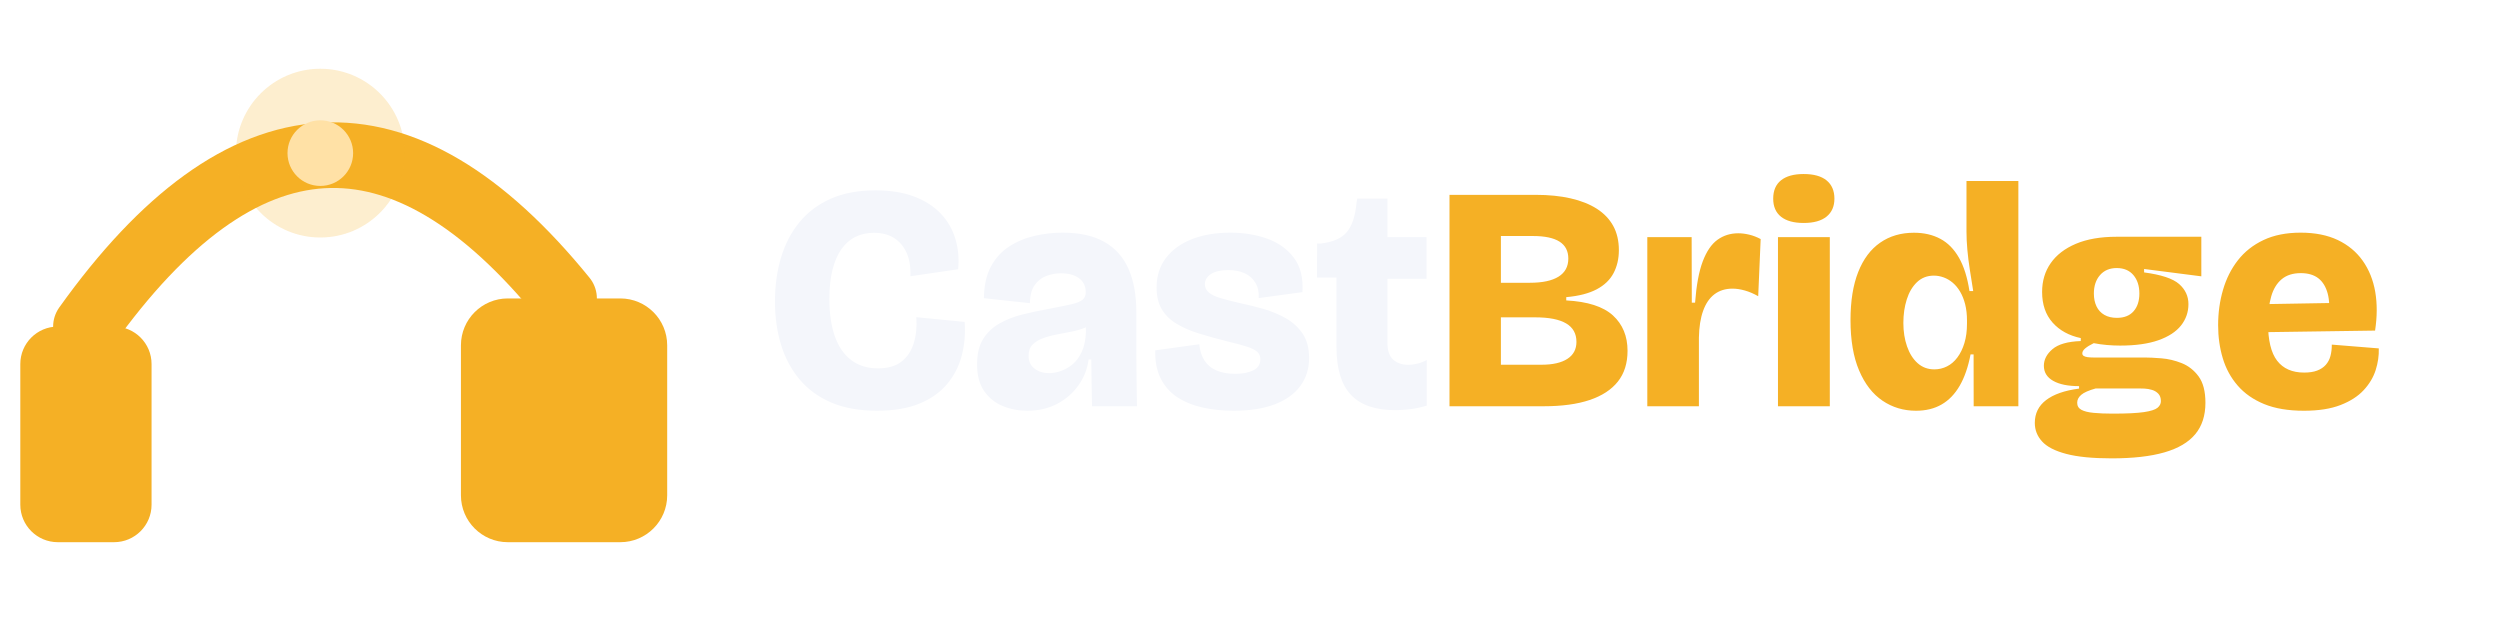
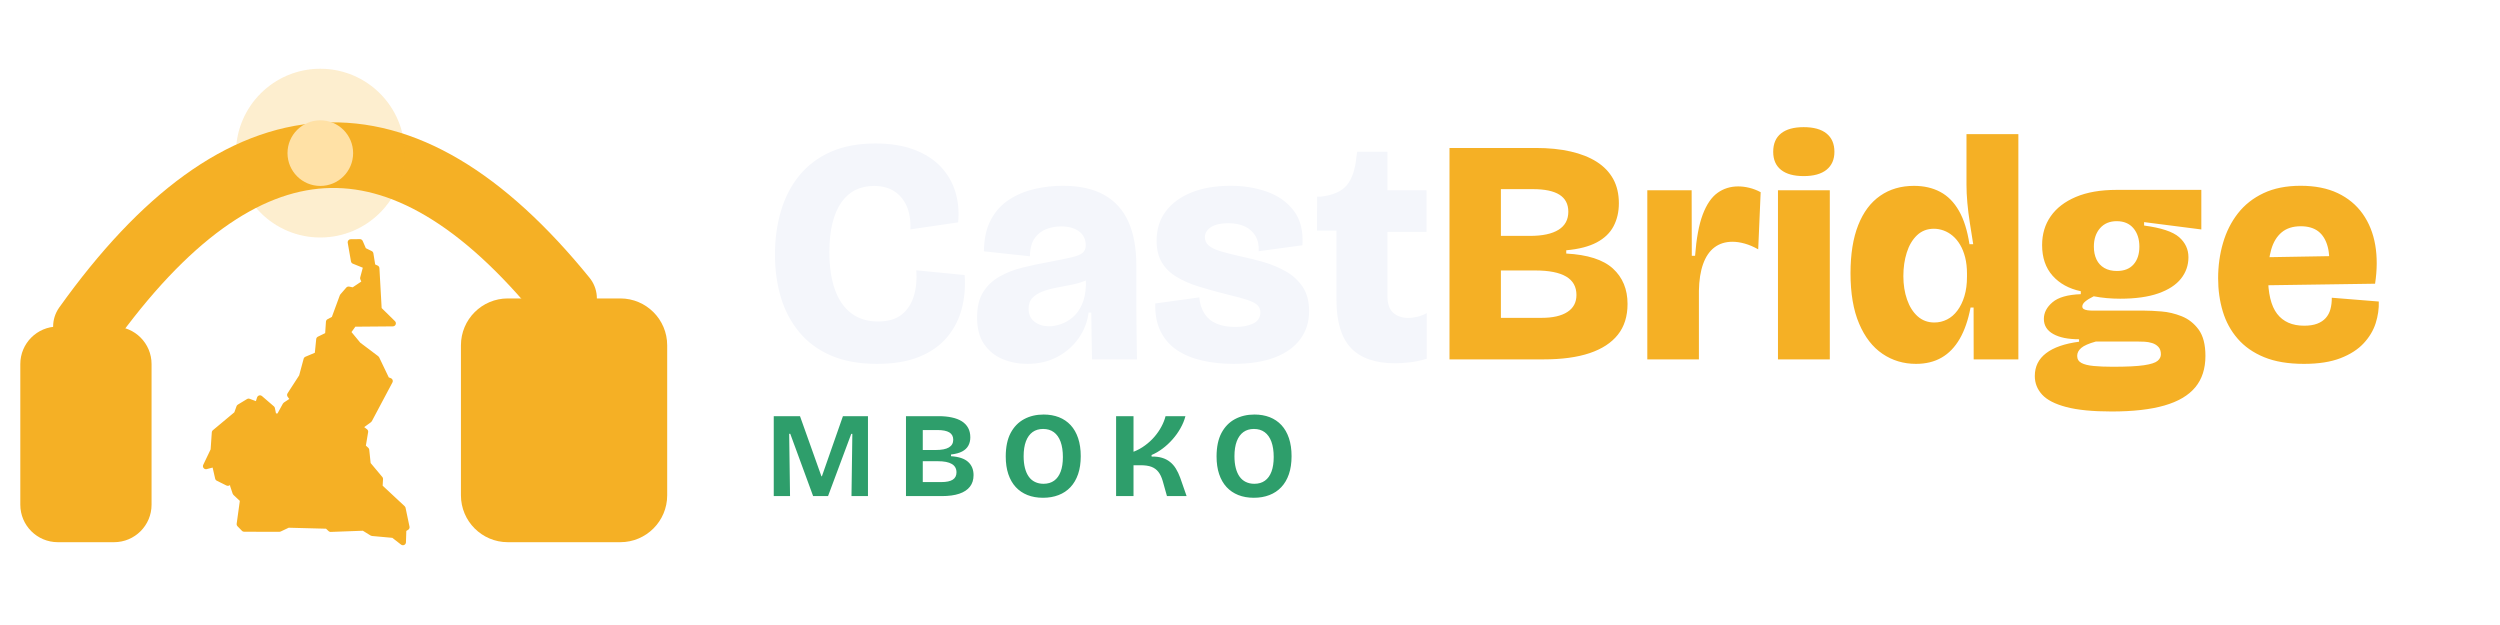
<svg xmlns="http://www.w3.org/2000/svg" viewBox="0 0 640 160" width="640" height="160" role="img" aria-label="CastBridge">
  <g transform="translate(-62 -94) scale(1.2)">
    <path d="M70 148 Q120 78 172 142" fill="none" stroke="#F5B025" stroke-width="14" stroke-linecap="round" />
    <circle cx="120" cy="111" r="18" fill="#F5B025" opacity="0.22" />
    <circle cx="120" cy="111" r="7" fill="#FFE1A6" />
    <rect x="56" y="148" width="28" height="46" rx="8" fill="#F5B025" />
    <rect x="150" y="142" width="44" height="52" rx="10" fill="#F5B025" />
+     <polygon points="95.61,177.78 97.24,174.37 97.50,170.61 102.21,166.68 102.74,165.21 104.70,164.02 106.67,164.76 107.13,163.32 109.67,165.51 110.01,167.15 111.24,167.21 112.59,164.75 114.31,163.61 113.56,162.59 116.09,158.68 117.07,155.04 119.44,154.04 119.77,150.74 121.66,149.82 121.85,147.00 122.99,146.40 124.77,141.56 126.03,140.11 127.04,140.32 129.55,138.64 129.14,137.68 129.84,135.06 127.18,133.98 126.49,130.02 128.45,130.00 129.21,131.76 130.68,132.48 131.12,135.20 131.96,135.58 132.45,144.34 135.47,147.31 127.14,147.38 125.83,149.20 128.07,151.91 131.97,154.85 134.13,159.36 134.81,159.62 130.42,167.88 128.28,169.44 129.56,170.42 129.02,173.64 129.79,174.34 130.11,177.38 132.73,180.51 132.63,182.21 137.55,186.80 138.39,190.81 137.71,191.23 137.62,194.00 135.61,192.44 131.08,192.03 129.25,190.90 122.21,191.16 121.48,190.48 113.12,190.26 111.26,191.14 103.75,191.12 102.80,190.15 103.52,184.94 101.92,183.45 101.39,181.87 102.55,180.11 100.27,181.33 98.20,180.30 97.51,177.28" fill="#F5B025" stroke="#F5B025" stroke-width="1.3" stroke-linejoin="round" opacity="1" />
  </g>
-   <path d="M224.5 105.15Q217.69 105.15 212.74 103.02Q207.79 100.88 204.6 97.02Q201.41 93.16 199.9 88.1Q198.39 83.04 198.39 77.17Q198.39 71.15 199.94 65.95Q201.49 60.76 204.65 56.9Q207.81 53.04 212.65 50.88Q217.48 48.73 224.14 48.73Q229.83 48.73 234.03 50.32Q238.23 51.92 240.86 54.71Q243.49 57.51 244.59 61.18Q245.68 64.84 245.28 68.93L233.06 70.72Q233.2 67.24 232.11 64.76Q231.01 62.29 228.9 60.94Q226.79 59.6 223.72 59.6Q221.12 59.6 219.01 60.63Q216.91 61.66 215.41 63.77Q213.92 65.88 213.12 69.06Q212.32 72.24 212.32 76.54Q212.32 82.12 213.72 86.09Q215.12 90.06 217.91 92.18Q220.7 94.3 224.75 94.3Q228.61 94.3 230.81 92.55Q233.01 90.81 233.93 87.82Q234.84 84.83 234.58 81.2L246.95 82.41Q247.28 86.9 246.22 90.99Q245.16 95.08 242.49 98.28Q239.83 101.49 235.38 103.32Q230.93 105.15 224.5 105.15ZM262.98 105.15Q259.65 105.15 256.72 103.95Q253.8 102.76 251.97 100.15Q250.13 97.54 250.13 93.26Q250.13 89.29 251.67 86.81Q253.21 84.32 255.85 82.82Q258.5 81.31 261.74 80.51Q264.99 79.7 268.34 79.1Q272.29 78.35 274.33 77.88Q276.37 77.4 277.16 76.72Q277.95 76.04 277.95 74.82Q277.95 72.5 276.23 71.23Q274.52 69.96 271.58 69.96Q269.69 69.96 267.87 70.64Q266.06 71.32 264.88 72.98Q263.7 74.64 263.66 77.61L251.88 76.34Q251.94 71.46 253.69 68.21Q255.45 64.95 258.4 63.07Q261.34 61.18 264.89 60.37Q268.43 59.56 272.04 59.56Q278.53 59.56 282.71 61.92Q286.88 64.28 288.89 68.81Q290.9 73.33 290.9 79.88V87.41Q290.9 90.16 290.92 92.94Q290.94 95.73 290.98 98.49Q291.01 101.24 291.07 104H279.56Q279.5 101.23 279.45 98.26Q279.39 95.29 279.37 92.03H278.68Q278.22 95.62 276.11 98.61Q274.01 101.59 270.66 103.37Q267.31 105.15 262.98 105.15ZM268.56 95.53Q269.96 95.53 271.55 94.99Q273.13 94.46 274.56 93.28Q275.99 92.1 276.93 90.06Q277.88 88.02 277.99 85.09L277.96 82.35L280.09 82.22Q279.28 83.27 277.71 83.91Q276.13 84.55 274.23 84.91Q272.34 85.28 270.43 85.65Q268.52 86.01 266.91 86.62Q265.3 87.23 264.31 88.25Q263.32 89.27 263.32 91.06Q263.32 93.22 264.85 94.37Q266.37 95.53 268.56 95.53ZM315.79 105.15Q311.44 105.15 307.75 104.3Q304.05 103.45 301.32 101.64Q298.6 99.82 297.12 96.85Q295.64 93.87 295.74 89.69L307.01 88.13Q307.25 90.62 308.37 92.33Q309.5 94.04 311.48 94.87Q313.45 95.7 316.28 95.7Q318.96 95.7 320.8 94.83Q322.65 93.95 322.65 91.95Q322.65 90.84 321.92 90.13Q321.2 89.42 319.39 88.8Q317.58 88.19 314.27 87.41Q310.28 86.41 306.95 85.38Q303.61 84.35 301.17 82.86Q298.72 81.38 297.41 79.15Q296.09 76.93 296.09 73.62Q296.09 69.19 298.47 66.06Q300.84 62.93 305.09 61.24Q309.35 59.56 315.01 59.56Q320.08 59.56 324.38 61.09Q328.69 62.62 331.23 65.98Q333.77 69.34 333.42 74.79L322.23 76.31Q322.36 74.04 321.4 72.42Q320.44 70.8 318.67 69.97Q316.91 69.14 314.42 69.14Q311.57 69.14 310.01 70.15Q308.45 71.17 308.45 72.74Q308.45 73.99 309.43 74.85Q310.42 75.71 312.46 76.32Q314.5 76.93 317.67 77.65Q320.54 78.24 323.6 79.13Q326.65 80.03 329.27 81.53Q331.89 83.04 333.51 85.47Q335.13 87.91 335.13 91.67Q335.13 95.75 332.89 98.8Q330.66 101.85 326.36 103.5Q322.06 105.15 315.79 105.15ZM357.18 105Q349.55 105 345.84 101.08Q342.14 97.15 342.14 88.83V71.04H337.14L337.18 62.34H338.13Q342.81 61.8 344.8 59.39Q346.8 56.99 347.26 52.01L347.45 50.84H355.18V60.7H365.19V71.38H355.18V87.71Q355.18 90.77 356.67 92.08Q358.16 93.39 360.48 93.39Q361.69 93.39 362.95 93.07Q364.21 92.74 365.25 92.16V103.84Q362.69 104.59 360.69 104.79Q358.69 105 357.18 105Z" fill="#F4F6FB" />
-   <path d="M371.07 104V49.88H393.14Q398.16 49.88 402.08 50.78Q406 51.67 408.77 53.43Q411.54 55.2 412.99 57.84Q414.43 60.49 414.43 64.05Q414.43 67.32 413.08 69.9Q411.73 72.48 408.76 74.06Q405.78 75.64 400.96 76.07V76.91Q409.17 77.34 412.91 80.75Q416.65 84.17 416.65 89.81Q416.65 94.57 414.17 97.69Q411.7 100.8 406.95 102.4Q402.2 104 395.19 104ZM384.23 93.37H394.63Q398.95 93.37 401.26 91.86Q403.57 90.36 403.57 87.52Q403.57 84.35 400.94 82.8Q398.31 81.24 393.02 81.24H384.23ZM384.23 72.39H391.62Q396.49 72.39 398.99 70.82Q401.49 69.26 401.49 66.2Q401.49 63.29 399.23 61.85Q396.97 60.42 392.43 60.42H384.23ZM421.71 104V81.05V60.7H433.06L433.1 77.49H433.94Q434.44 70.8 435.9 66.92Q437.37 63.04 439.68 61.38Q441.99 59.72 444.99 59.72Q446.33 59.72 447.79 60.07Q449.26 60.42 450.73 61.2L450.1 75.83Q448.38 74.85 446.69 74.37Q445.01 73.89 443.52 73.89Q440.8 73.89 438.9 75.33Q437.01 76.76 436 79.57Q434.99 82.38 434.92 86.44V104ZM455.16 104V60.7H468.43V104ZM461.73 57.08Q457.96 57.08 455.95 55.49Q453.94 53.89 453.94 50.86Q453.94 47.75 455.95 46.15Q457.96 44.55 461.73 44.55Q465.59 44.55 467.6 46.18Q469.61 47.82 469.61 50.86Q469.61 53.82 467.6 55.45Q465.59 57.08 461.73 57.08ZM490.5 105.15Q485.71 105.15 481.91 102.57Q478.12 100 475.93 94.84Q473.73 89.68 473.73 81.93Q473.73 74.62 475.7 69.64Q477.67 64.65 481.33 62.12Q484.98 59.58 489.98 59.58Q493.81 59.58 496.71 61.13Q499.61 62.67 501.49 65.97Q503.38 69.26 504.18 74.51H505.14Q504.7 71.73 504.28 69.06Q503.86 66.39 503.64 63.91Q503.42 61.43 503.42 59.31V46.33H516.7V87.74V104H505.26L505.24 90.73H504.46Q503.55 95.51 501.7 98.72Q499.84 101.94 497.06 103.54Q494.29 105.15 490.5 105.15ZM495.19 94.56Q496.91 94.56 498.44 93.79Q499.96 93.03 501.09 91.51Q502.23 89.99 502.89 87.82Q503.55 85.65 503.55 82.83V82.06Q503.55 79.76 503.08 77.89Q502.6 76.02 501.78 74.65Q500.97 73.28 499.89 72.37Q498.81 71.46 497.57 71.01Q496.33 70.56 495.07 70.56Q492.5 70.56 490.74 72.24Q488.99 73.92 488.13 76.66Q487.26 79.4 487.26 82.68Q487.26 85.96 488.2 88.67Q489.14 91.39 490.91 92.97Q492.69 94.56 495.19 94.56ZM540.58 117.34Q533.29 117.34 528.97 116.2Q524.64 115.06 522.78 113.02Q520.91 110.98 520.91 108.26Q520.91 104.63 523.8 102.42Q526.69 100.21 532.24 99.48V98.85Q528 98.85 525.62 97.5Q523.23 96.16 523.23 93.63Q523.23 91.26 525.44 89.38Q527.65 87.49 532.68 87.31V86.55Q528.14 85.59 525.46 82.58Q522.78 79.56 522.78 74.74Q522.78 70.52 524.98 67.37Q527.17 64.22 531.43 62.41Q535.69 60.61 541.82 60.61H563.54V70.74L548.89 68.86V69.74Q555.45 70.61 557.85 72.71Q560.24 74.81 560.24 77.86Q560.24 80.93 558.33 83.34Q556.42 85.74 552.52 87.11Q548.63 88.47 542.76 88.47Q541.1 88.47 539.36 88.32Q537.63 88.17 536 87.85Q534.62 88.52 533.85 89.16Q533.07 89.8 533.07 90.46Q533.07 90.88 533.42 91.11Q533.76 91.33 534.4 91.43Q535.04 91.52 535.88 91.52H549.01Q550.72 91.52 553.32 91.73Q555.91 91.93 558.51 92.96Q561.11 94 562.85 96.37Q564.59 98.75 564.59 103.11Q564.59 108.02 561.99 111.15Q559.38 114.29 554.08 115.81Q548.78 117.34 540.58 117.34ZM540.86 105.89Q546.24 105.89 548.86 105.5Q551.48 105.11 552.34 104.38Q553.19 103.66 553.19 102.7Q553.19 101.5 552.55 100.81Q551.91 100.12 550.94 99.82Q549.97 99.53 549.02 99.48Q548.08 99.44 547.49 99.44H536.51Q533.81 100.19 532.79 101.08Q531.76 101.96 531.76 103.11Q531.76 104.33 532.85 104.92Q533.94 105.5 535.97 105.69Q538.01 105.89 540.86 105.89ZM541.93 81.37Q544.71 81.37 546.19 79.69Q547.68 78.01 547.68 75.14Q547.68 72.23 546.15 70.42Q544.62 68.62 541.88 68.62Q539.18 68.62 537.61 70.42Q536.03 72.23 536.03 75.14Q536.03 77.02 536.71 78.44Q537.39 79.85 538.72 80.61Q540.04 81.37 541.93 81.37ZM589.81 105.15Q583.78 105.15 579.62 103.44Q575.46 101.73 572.84 98.7Q570.22 95.68 569.03 91.71Q567.84 87.75 567.84 83.24Q567.84 78.48 569.09 74.21Q570.33 69.93 572.89 66.64Q575.46 63.34 579.46 61.45Q583.46 59.56 588.97 59.56Q594.48 59.56 598.46 61.44Q602.43 63.33 604.85 66.74Q607.27 70.16 608.06 74.71Q608.84 79.25 608.02 84.63L576.19 85.09V77.92L598.31 77.54L596.08 81.56Q596.58 77.73 595.89 75.15Q595.2 72.57 593.5 71.24Q591.79 69.92 589 69.92Q585.99 69.92 584.12 71.47Q582.25 73.03 581.43 75.88Q580.61 78.73 580.61 82.65Q580.61 89.31 582.94 92.34Q585.28 95.38 589.86 95.38Q591.87 95.38 593.21 94.86Q594.55 94.35 595.39 93.41Q596.23 92.47 596.59 91.15Q596.95 89.83 596.94 88.22L608.97 89.19Q609.06 91.95 608.17 94.75Q607.27 97.55 605.09 99.89Q602.91 102.24 599.17 103.69Q595.42 105.15 589.81 105.15Z" fill="#F5B025" />
+   <path d="M224.5 93.15Q217.69 93.15 212.74 91.02Q207.79 88.88 204.6 85.02Q201.41 81.16 199.9 76.1Q198.39 71.04 198.39 65.17Q198.39 59.15 199.94 53.95Q201.49 48.76 204.65 44.9Q207.81 41.04 212.65 38.88Q217.48 36.73 224.14 36.73Q229.83 36.73 234.03 38.32Q238.23 39.92 240.86 42.71Q243.49 45.51 244.59 49.18Q245.68 52.84 245.28 56.93L233.06 58.72Q233.2 55.24 232.11 52.76Q231.01 50.29 228.9 48.94Q226.79 47.6 223.72 47.6Q221.12 47.6 219.01 48.63Q216.91 49.66 215.41 51.77Q213.92 53.88 213.12 57.06Q212.32 60.24 212.32 64.54Q212.32 70.12 213.72 74.09Q215.12 78.06 217.91 80.18Q220.7 82.3 224.75 82.3Q228.61 82.3 230.81 80.55Q233.01 78.81 233.93 75.82Q234.84 72.83 234.58 69.2L246.95 70.41Q247.28 74.9 246.22 78.99Q245.16 83.08 242.49 86.28Q239.83 89.49 235.38 91.32Q230.93 93.15 224.5 93.15ZM262.98 93.15Q259.65 93.15 256.72 91.95Q253.8 90.76 251.97 88.15Q250.13 85.54 250.13 81.26Q250.13 77.29 251.67 74.81Q253.21 72.32 255.85 70.82Q258.5 69.31 261.74 68.51Q264.99 67.7 268.34 67.1Q272.29 66.35 274.33 65.88Q276.37 65.4 277.16 64.72Q277.95 64.04 277.95 62.82Q277.95 60.5 276.23 59.23Q274.52 57.96 271.58 57.96Q269.69 57.96 267.87 58.64Q266.06 59.32 264.88 60.98Q263.7 62.64 263.66 65.61L251.88 64.34Q251.94 59.46 253.69 56.21Q255.45 52.95 258.4 51.07Q261.34 49.18 264.89 48.37Q268.43 47.56 272.04 47.56Q278.53 47.56 282.71 49.92Q286.88 52.28 288.89 56.81Q290.9 61.33 290.9 67.88V75.41Q290.9 78.16 290.92 80.94Q290.94 83.73 290.98 86.49Q291.01 89.24 291.07 92H279.56Q279.5 89.23 279.45 86.26Q279.39 83.29 279.37 80.03H278.68Q278.22 83.62 276.11 86.61Q274.01 89.59 270.66 91.37Q267.31 93.15 262.98 93.15ZM268.56 83.53Q269.96 83.53 271.55 82.99Q273.13 82.46 274.56 81.28Q275.99 80.1 276.93 78.06Q277.88 76.02 277.99 73.09L277.96 70.35L280.09 70.22Q279.28 71.27 277.71 71.91Q276.13 72.55 274.23 72.91Q272.34 73.28 270.43 73.65Q268.52 74.01 266.91 74.62Q265.3 75.23 264.31 76.25Q263.32 77.27 263.32 79.06Q263.32 81.22 264.85 82.37Q266.37 83.53 268.56 83.53ZM315.79 93.15Q311.44 93.15 307.75 92.3Q304.05 91.45 301.32 89.64Q298.6 87.82 297.12 84.85Q295.64 81.87 295.74 77.69L307.01 76.13Q307.25 78.62 308.37 80.33Q309.5 82.04 311.48 82.87Q313.45 83.7 316.28 83.7Q318.96 83.7 320.8 82.83Q322.65 81.95 322.65 79.95Q322.65 78.84 321.92 78.13Q321.2 77.42 319.39 76.8Q317.58 76.19 314.27 75.41Q310.28 74.41 306.95 73.38Q303.61 72.35 301.17 70.86Q298.72 69.38 297.41 67.15Q296.09 64.93 296.09 61.62Q296.09 57.19 298.47 54.06Q300.84 50.93 305.09 49.24Q309.35 47.56 315.01 47.56Q320.08 47.56 324.38 49.09Q328.69 50.62 331.23 53.98Q333.77 57.34 333.42 62.79L322.23 64.31Q322.36 62.04 321.4 60.42Q320.44 58.8 318.67 57.97Q316.91 57.14 314.42 57.14Q311.57 57.14 310.01 58.15Q308.45 59.17 308.45 60.74Q308.45 61.99 309.43 62.85Q310.42 63.71 312.46 64.32Q314.5 64.93 317.67 65.65Q320.54 66.24 323.6 67.13Q326.65 68.03 329.27 69.53Q331.89 71.04 333.51 73.47Q335.13 75.91 335.13 79.67Q335.13 83.75 332.89 86.8Q330.66 89.85 326.36 91.5Q322.06 93.15 315.79 93.15ZM357.18 93Q349.55 93 345.84 89.08Q342.14 85.15 342.14 76.83V59.04H337.14L337.18 50.34H338.13Q342.81 49.8 344.8 47.39Q346.8 44.99 347.26 40.01L347.45 38.84H355.18V48.7H365.19V59.38H355.18V75.71Q355.18 78.77 356.67 80.08Q358.16 81.39 360.48 81.39Q361.69 81.39 362.95 81.07Q364.21 80.74 365.25 80.16V91.84Q362.69 92.59 360.69 92.79Q358.69 93 357.18 93Z" fill="#F4F6FB" />
+   <path d="M371.07 92V37.88H393.14Q398.16 37.88 402.08 38.78Q406 39.67 408.77 41.43Q411.54 43.2 412.99 45.84Q414.43 48.49 414.43 52.05Q414.43 55.32 413.08 57.9Q411.73 60.48 408.76 62.06Q405.78 63.64 400.96 64.07V64.91Q409.17 65.34 412.91 68.75Q416.65 72.17 416.65 77.81Q416.65 82.57 414.17 85.69Q411.7 88.8 406.95 90.4Q402.2 92 395.19 92ZM384.23 81.37H394.63Q398.95 81.37 401.26 79.86Q403.57 78.36 403.57 75.52Q403.57 72.35 400.94 70.8Q398.31 69.24 393.02 69.24H384.23ZM384.23 60.39H391.62Q396.49 60.39 398.99 58.82Q401.49 57.26 401.49 54.2Q401.49 51.29 399.23 49.85Q396.97 48.42 392.43 48.42H384.23ZM421.71 92V69.05V48.7H433.06L433.1 65.49H433.94Q434.44 58.8 435.9 54.92Q437.37 51.04 439.68 49.38Q441.99 47.72 444.99 47.72Q446.33 47.72 447.79 48.07Q449.26 48.42 450.73 49.2L450.1 63.83Q448.38 62.85 446.69 62.37Q445.01 61.89 443.52 61.89Q440.8 61.89 438.9 63.33Q437.01 64.76 436 67.57Q434.99 70.38 434.92 74.44V92ZM455.16 92V48.7H468.43V92ZM461.73 45.08Q457.96 45.08 455.95 43.49Q453.94 41.89 453.94 38.86Q453.94 35.75 455.95 34.15Q457.96 32.55 461.73 32.55Q465.59 32.55 467.6 34.18Q469.61 35.82 469.61 38.86Q469.61 41.82 467.6 43.45Q465.59 45.08 461.73 45.08ZM490.5 93.15Q485.71 93.15 481.91 90.57Q478.12 88 475.93 82.84Q473.73 77.68 473.73 69.93Q473.73 62.62 475.7 57.64Q477.67 52.65 481.33 50.12Q484.98 47.58 489.98 47.58Q493.81 47.58 496.71 49.13Q499.61 50.67 501.49 53.97Q503.38 57.26 504.18 62.51H505.14Q504.7 59.73 504.28 57.06Q503.86 54.39 503.64 51.91Q503.42 49.43 503.42 47.31V34.33H516.7V75.74V92H505.26L505.24 78.73H504.46Q503.55 83.51 501.7 86.72Q499.84 89.94 497.06 91.54Q494.29 93.15 490.5 93.15ZM495.19 82.56Q496.91 82.56 498.44 81.79Q499.96 81.03 501.09 79.51Q502.23 77.99 502.89 75.82Q503.55 73.65 503.55 70.83V70.06Q503.55 67.76 503.08 65.89Q502.6 64.02 501.78 62.65Q500.97 61.28 499.89 60.37Q498.81 59.46 497.57 59.01Q496.33 58.56 495.07 58.56Q492.5 58.56 490.74 60.24Q488.99 61.92 488.13 64.66Q487.26 67.4 487.26 70.68Q487.26 73.96 488.2 76.67Q489.14 79.39 490.91 80.97Q492.69 82.56 495.19 82.56ZM540.58 105.34Q533.29 105.34 528.97 104.2Q524.64 103.06 522.78 101.02Q520.91 98.98 520.91 96.26Q520.91 92.63 523.8 90.42Q526.69 88.21 532.24 87.48V86.85Q528 86.85 525.62 85.5Q523.23 84.16 523.23 81.63Q523.23 79.26 525.44 77.38Q527.65 75.49 532.68 75.31V74.55Q528.14 73.59 525.46 70.58Q522.78 67.56 522.78 62.74Q522.78 58.52 524.98 55.37Q527.17 52.22 531.43 50.41Q535.69 48.61 541.82 48.61H563.54V58.74L548.89 56.86V57.74Q555.45 58.61 557.85 60.71Q560.24 62.81 560.24 65.86Q560.24 68.93 558.33 71.34Q556.42 73.74 552.52 75.11Q548.63 76.47 542.76 76.47Q541.1 76.47 539.36 76.32Q537.63 76.17 536 75.85Q534.62 76.52 533.85 77.16Q533.07 77.8 533.07 78.46Q533.07 78.88 533.42 79.11Q533.76 79.33 534.4 79.43Q535.04 79.52 535.88 79.52H549.01Q550.72 79.52 553.32 79.73Q555.91 79.93 558.51 80.96Q561.11 82 562.85 84.37Q564.59 86.75 564.59 91.11Q564.59 96.02 561.99 99.15Q559.38 102.29 554.08 103.81Q548.78 105.34 540.58 105.34ZM540.86 93.89Q546.24 93.89 548.86 93.5Q551.48 93.11 552.34 92.38Q553.19 91.66 553.19 90.7Q553.19 89.5 552.55 88.81Q551.91 88.12 550.94 87.82Q549.97 87.53 549.02 87.48Q548.08 87.44 547.49 87.44H536.51Q533.81 88.19 532.79 89.08Q531.76 89.96 531.76 91.11Q531.76 92.33 532.85 92.92Q533.94 93.5 535.97 93.69Q538.01 93.89 540.86 93.89ZM541.93 69.37Q544.71 69.37 546.19 67.69Q547.68 66.01 547.68 63.14Q547.68 60.23 546.15 58.42Q544.62 56.62 541.88 56.62Q539.18 56.62 537.61 58.42Q536.03 60.23 536.03 63.14Q536.03 65.02 536.71 66.44Q537.39 67.85 538.72 68.61Q540.04 69.37 541.93 69.37ZM589.81 93.15Q583.78 93.15 579.62 91.44Q575.46 89.73 572.84 86.7Q570.22 83.68 569.03 79.71Q567.84 75.75 567.84 71.24Q567.84 66.48 569.09 62.21Q570.33 57.93 572.89 54.64Q575.46 51.34 579.46 49.45Q583.46 47.56 588.97 47.56Q594.48 47.56 598.46 49.44Q602.43 51.33 604.85 54.74Q607.27 58.16 608.06 62.71Q608.84 67.25 608.02 72.63L576.19 73.09V65.92L598.31 65.54L596.08 69.56Q596.58 65.73 595.89 63.15Q595.2 60.57 593.5 59.24Q591.79 57.92 589 57.92Q585.99 57.92 584.12 59.47Q582.25 61.03 581.43 63.88Q580.61 66.73 580.61 70.65Q580.61 77.31 582.94 80.34Q585.28 83.38 589.86 83.38Q591.87 83.38 593.21 82.86Q594.55 82.35 595.39 81.41Q596.23 80.47 596.59 79.15Q596.95 77.83 596.94 76.22L608.97 77.19Q609.06 79.95 608.17 82.75Q607.27 85.55 605.09 87.89Q602.91 90.24 599.17 91.69Q595.42 93.15 589.81 93.15Z" fill="#F5B025" />
+   <path d="M198.08 127V106.54H204.8L210.28 121.92H210.41L215.79 106.54H222.2V127H217.98L218.2 111.07H217.92L211.98 127H208.16L202.31 111.06H202.03L202.25 127ZM231.93 127V106.54H240.32Q242.19 106.54 243.68 106.87Q245.18 107.19 246.23 107.85Q247.28 108.52 247.84 109.54Q248.4 110.56 248.4 111.96Q248.4 113.17 247.89 114.09Q247.39 115.01 246.31 115.58Q245.23 116.15 243.46 116.35V116.79Q246.43 116.98 247.83 118.24Q249.23 119.5 249.23 121.63Q249.23 123.41 248.3 124.59Q247.38 125.78 245.58 126.39Q243.78 127 241.09 127ZM236.23 123.41H241Q242.94 123.41 243.9 122.8Q244.86 122.19 244.86 120.92Q244.86 119.49 243.67 118.78Q242.49 118.07 240.09 118.07H236.23ZM236.23 115.2H239.51Q241.82 115.2 242.92 114.54Q244.03 113.88 244.03 112.57Q244.03 111.3 243.02 110.69Q242.02 110.09 239.97 110.09H236.23ZM267.01 127.43Q264.79 127.43 263.03 126.73Q261.27 126.03 260.03 124.69Q258.79 123.34 258.13 121.38Q257.47 119.41 257.47 116.86Q257.47 113.23 258.72 110.85Q259.98 108.48 262.17 107.3Q264.36 106.12 267.16 106.12Q269.32 106.12 271.08 106.8Q272.83 107.49 274.08 108.83Q275.33 110.18 276 112.18Q276.67 114.18 276.67 116.78Q276.67 119.4 275.99 121.38Q275.3 123.37 274.04 124.71Q272.77 126.06 270.99 126.74Q269.21 127.43 267.01 127.43ZM267.14 123.85Q268.76 123.85 269.86 123.05Q270.96 122.26 271.53 120.73Q272.1 119.21 272.1 117Q272.1 114.69 271.51 113.08Q270.92 111.48 269.79 110.64Q268.66 109.81 267.03 109.81Q265.46 109.81 264.34 110.61Q263.23 111.42 262.64 112.97Q262.05 114.53 262.05 116.8Q262.05 118.5 262.39 119.82Q262.73 121.14 263.37 122.03Q264 122.92 264.96 123.38Q265.92 123.85 267.14 123.85ZM285.72 127V106.54H290.18V115.65Q291.76 115.04 293.11 114.04Q294.47 113.05 295.53 111.82Q296.59 110.59 297.31 109.24Q298.04 107.89 298.38 106.54H303.47Q303.06 108.12 302.2 109.63Q301.35 111.15 300.17 112.48Q298.99 113.82 297.62 114.84Q296.25 115.87 294.8 116.48V116.88Q296.33 116.85 297.49 117.2Q298.65 117.55 299.52 118.25Q300.39 118.94 301.02 119.96Q301.65 120.98 302.14 122.32L303.77 127H298.74L297.66 123.15Q297.24 121.69 296.55 120.81Q295.87 119.93 294.78 119.51Q293.7 119.1 291.98 119.1H290.18V127ZM320.98 127.43Q318.76 127.43 317 126.73Q315.24 126.03 314 124.69Q312.76 123.34 312.1 121.38Q311.44 119.41 311.44 116.86Q311.44 113.23 312.69 110.85Q313.95 108.48 316.14 107.3Q318.34 106.12 321.13 106.12Q323.3 106.12 325.05 106.8Q326.8 107.49 328.05 108.83Q329.3 110.18 329.97 112.18Q330.64 114.18 330.64 116.78Q330.64 119.4 329.96 121.38Q329.28 123.37 328.01 124.71Q326.74 126.06 324.96 126.74Q323.18 127.43 320.98 127.43ZM321.11 123.85Q322.73 123.85 323.83 123.05Q324.93 122.26 325.5 120.73Q326.07 119.21 326.07 117Q326.07 114.69 325.48 113.08Q324.89 111.48 323.76 110.64Q322.63 109.81 321 109.81Q319.43 109.81 318.31 110.61Q317.2 111.42 316.61 112.97Q316.02 114.53 316.02 116.8Q316.02 118.5 316.36 119.82Q316.7 121.14 317.34 122.03Q317.98 122.92 318.93 123.38Q319.89 123.85 321.11 123.85Z" fill="#2E9E6B" />
</svg>
